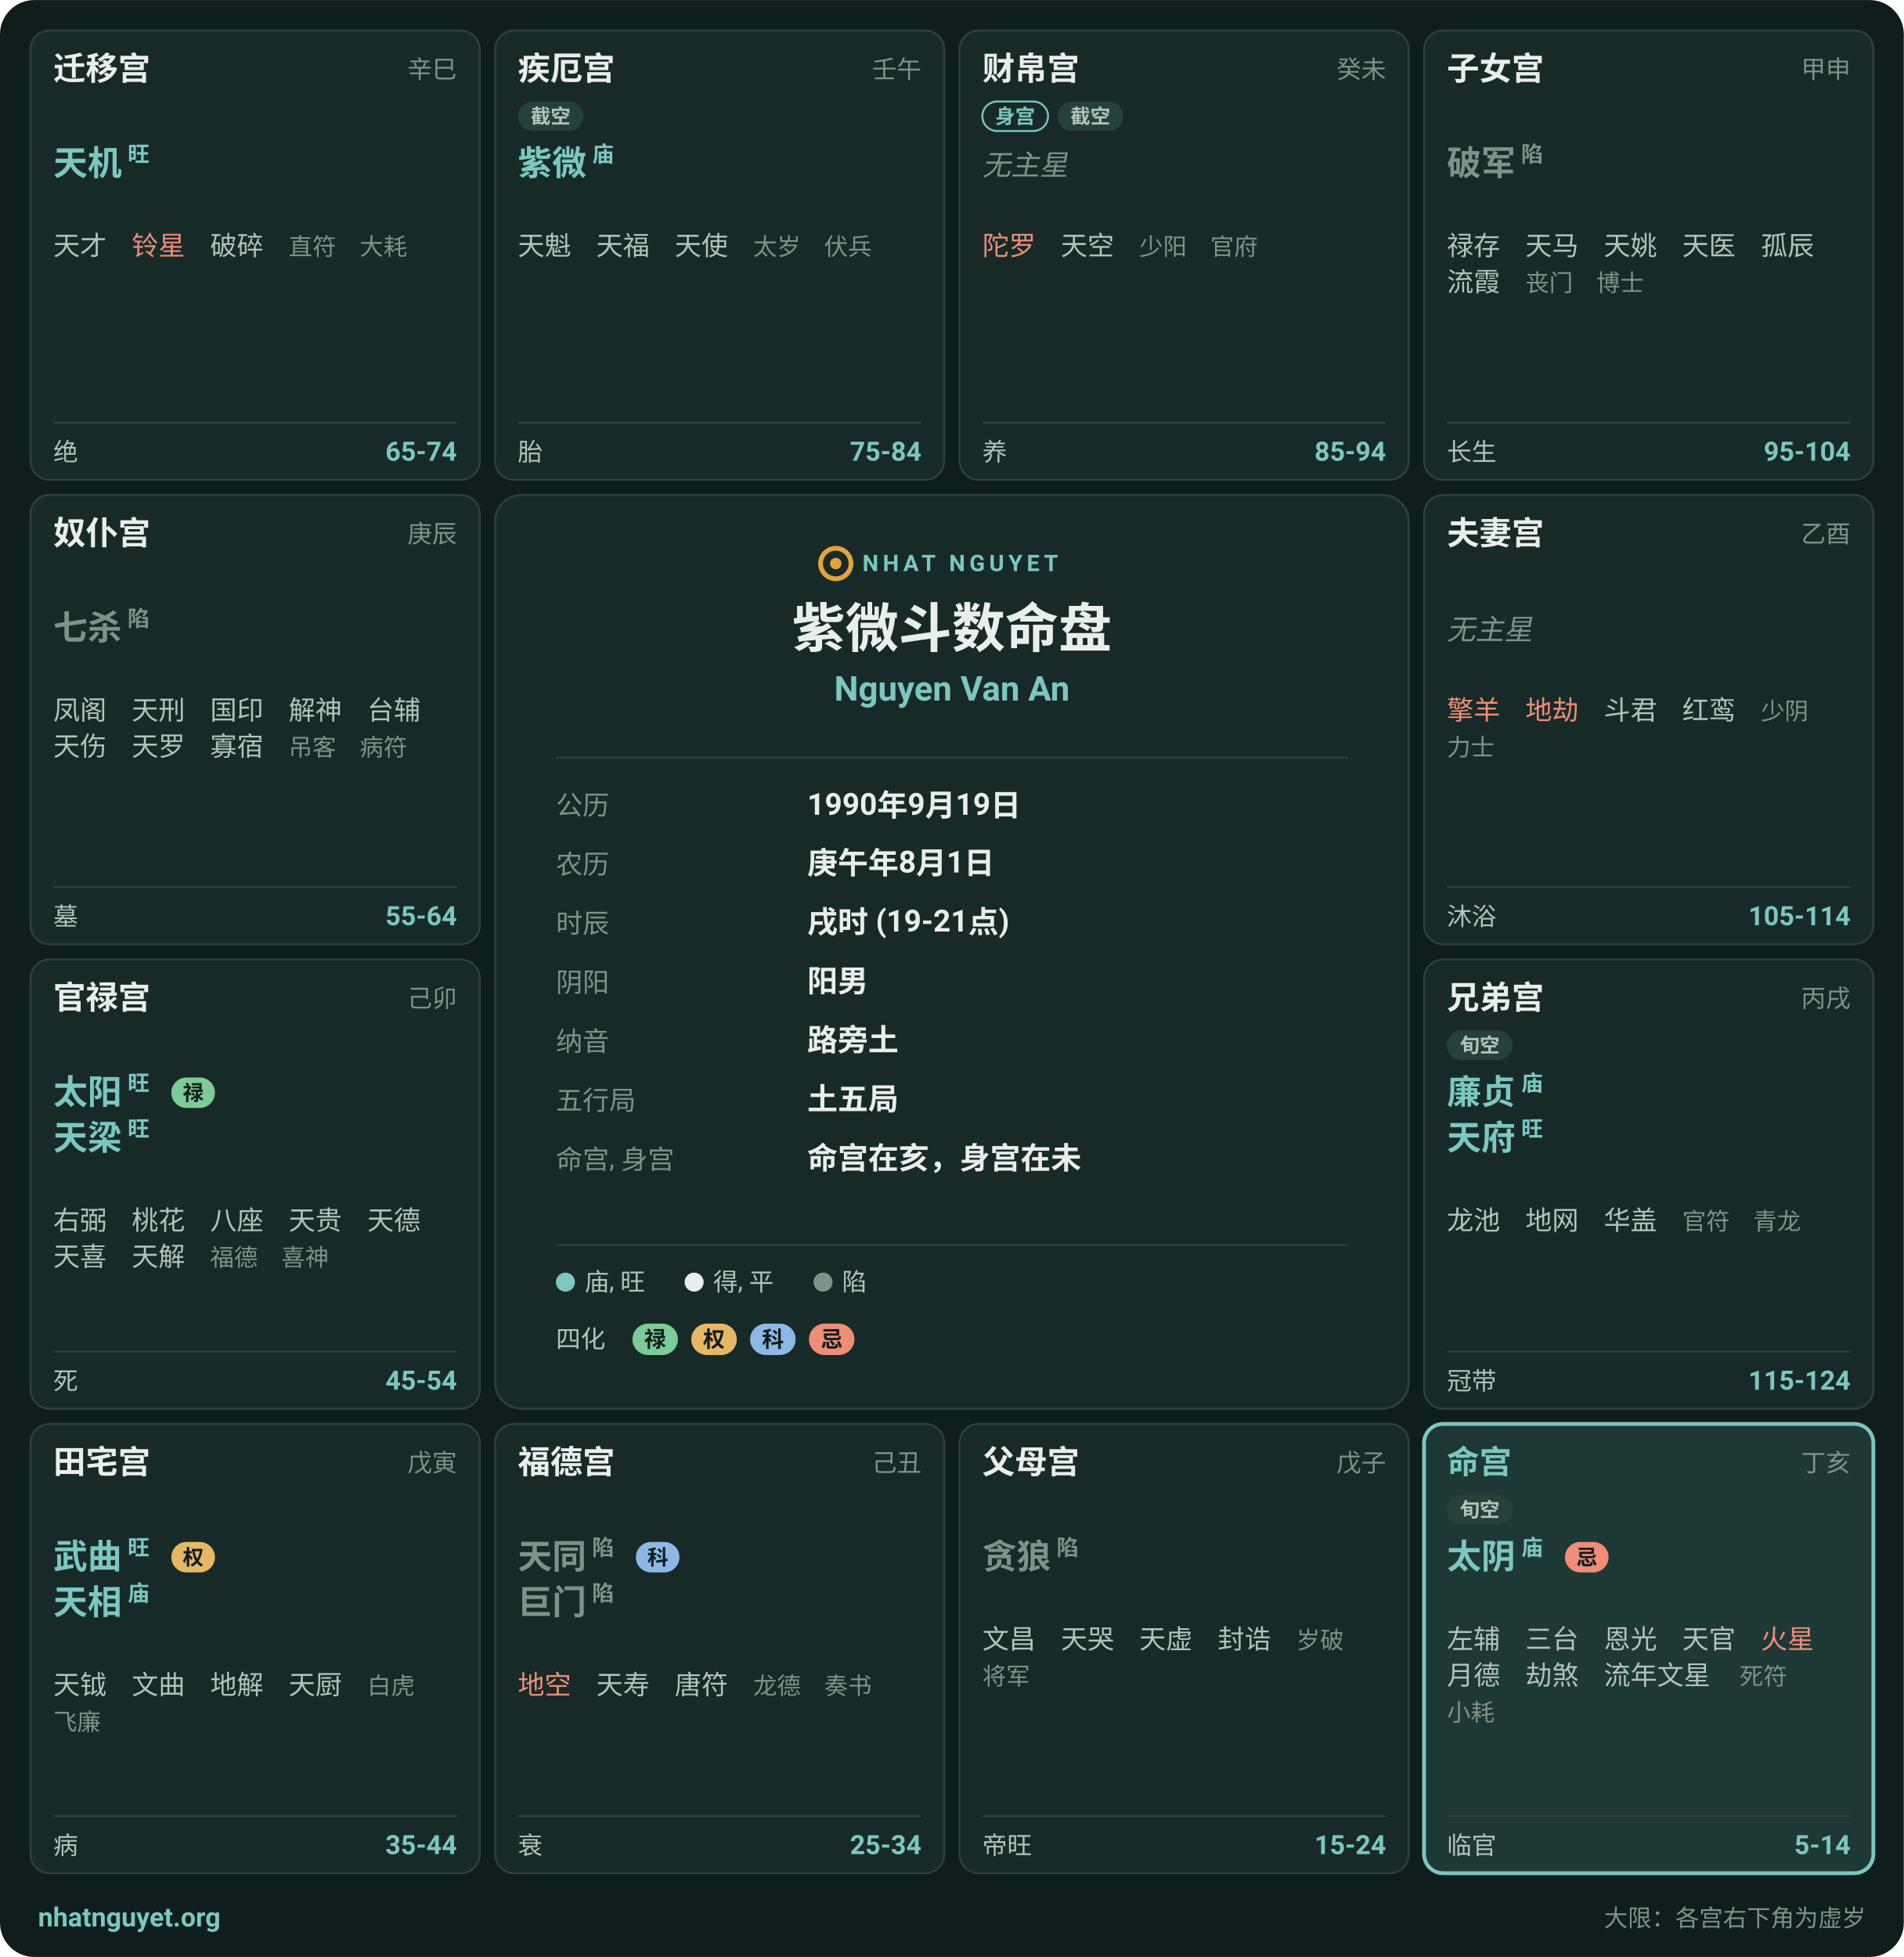
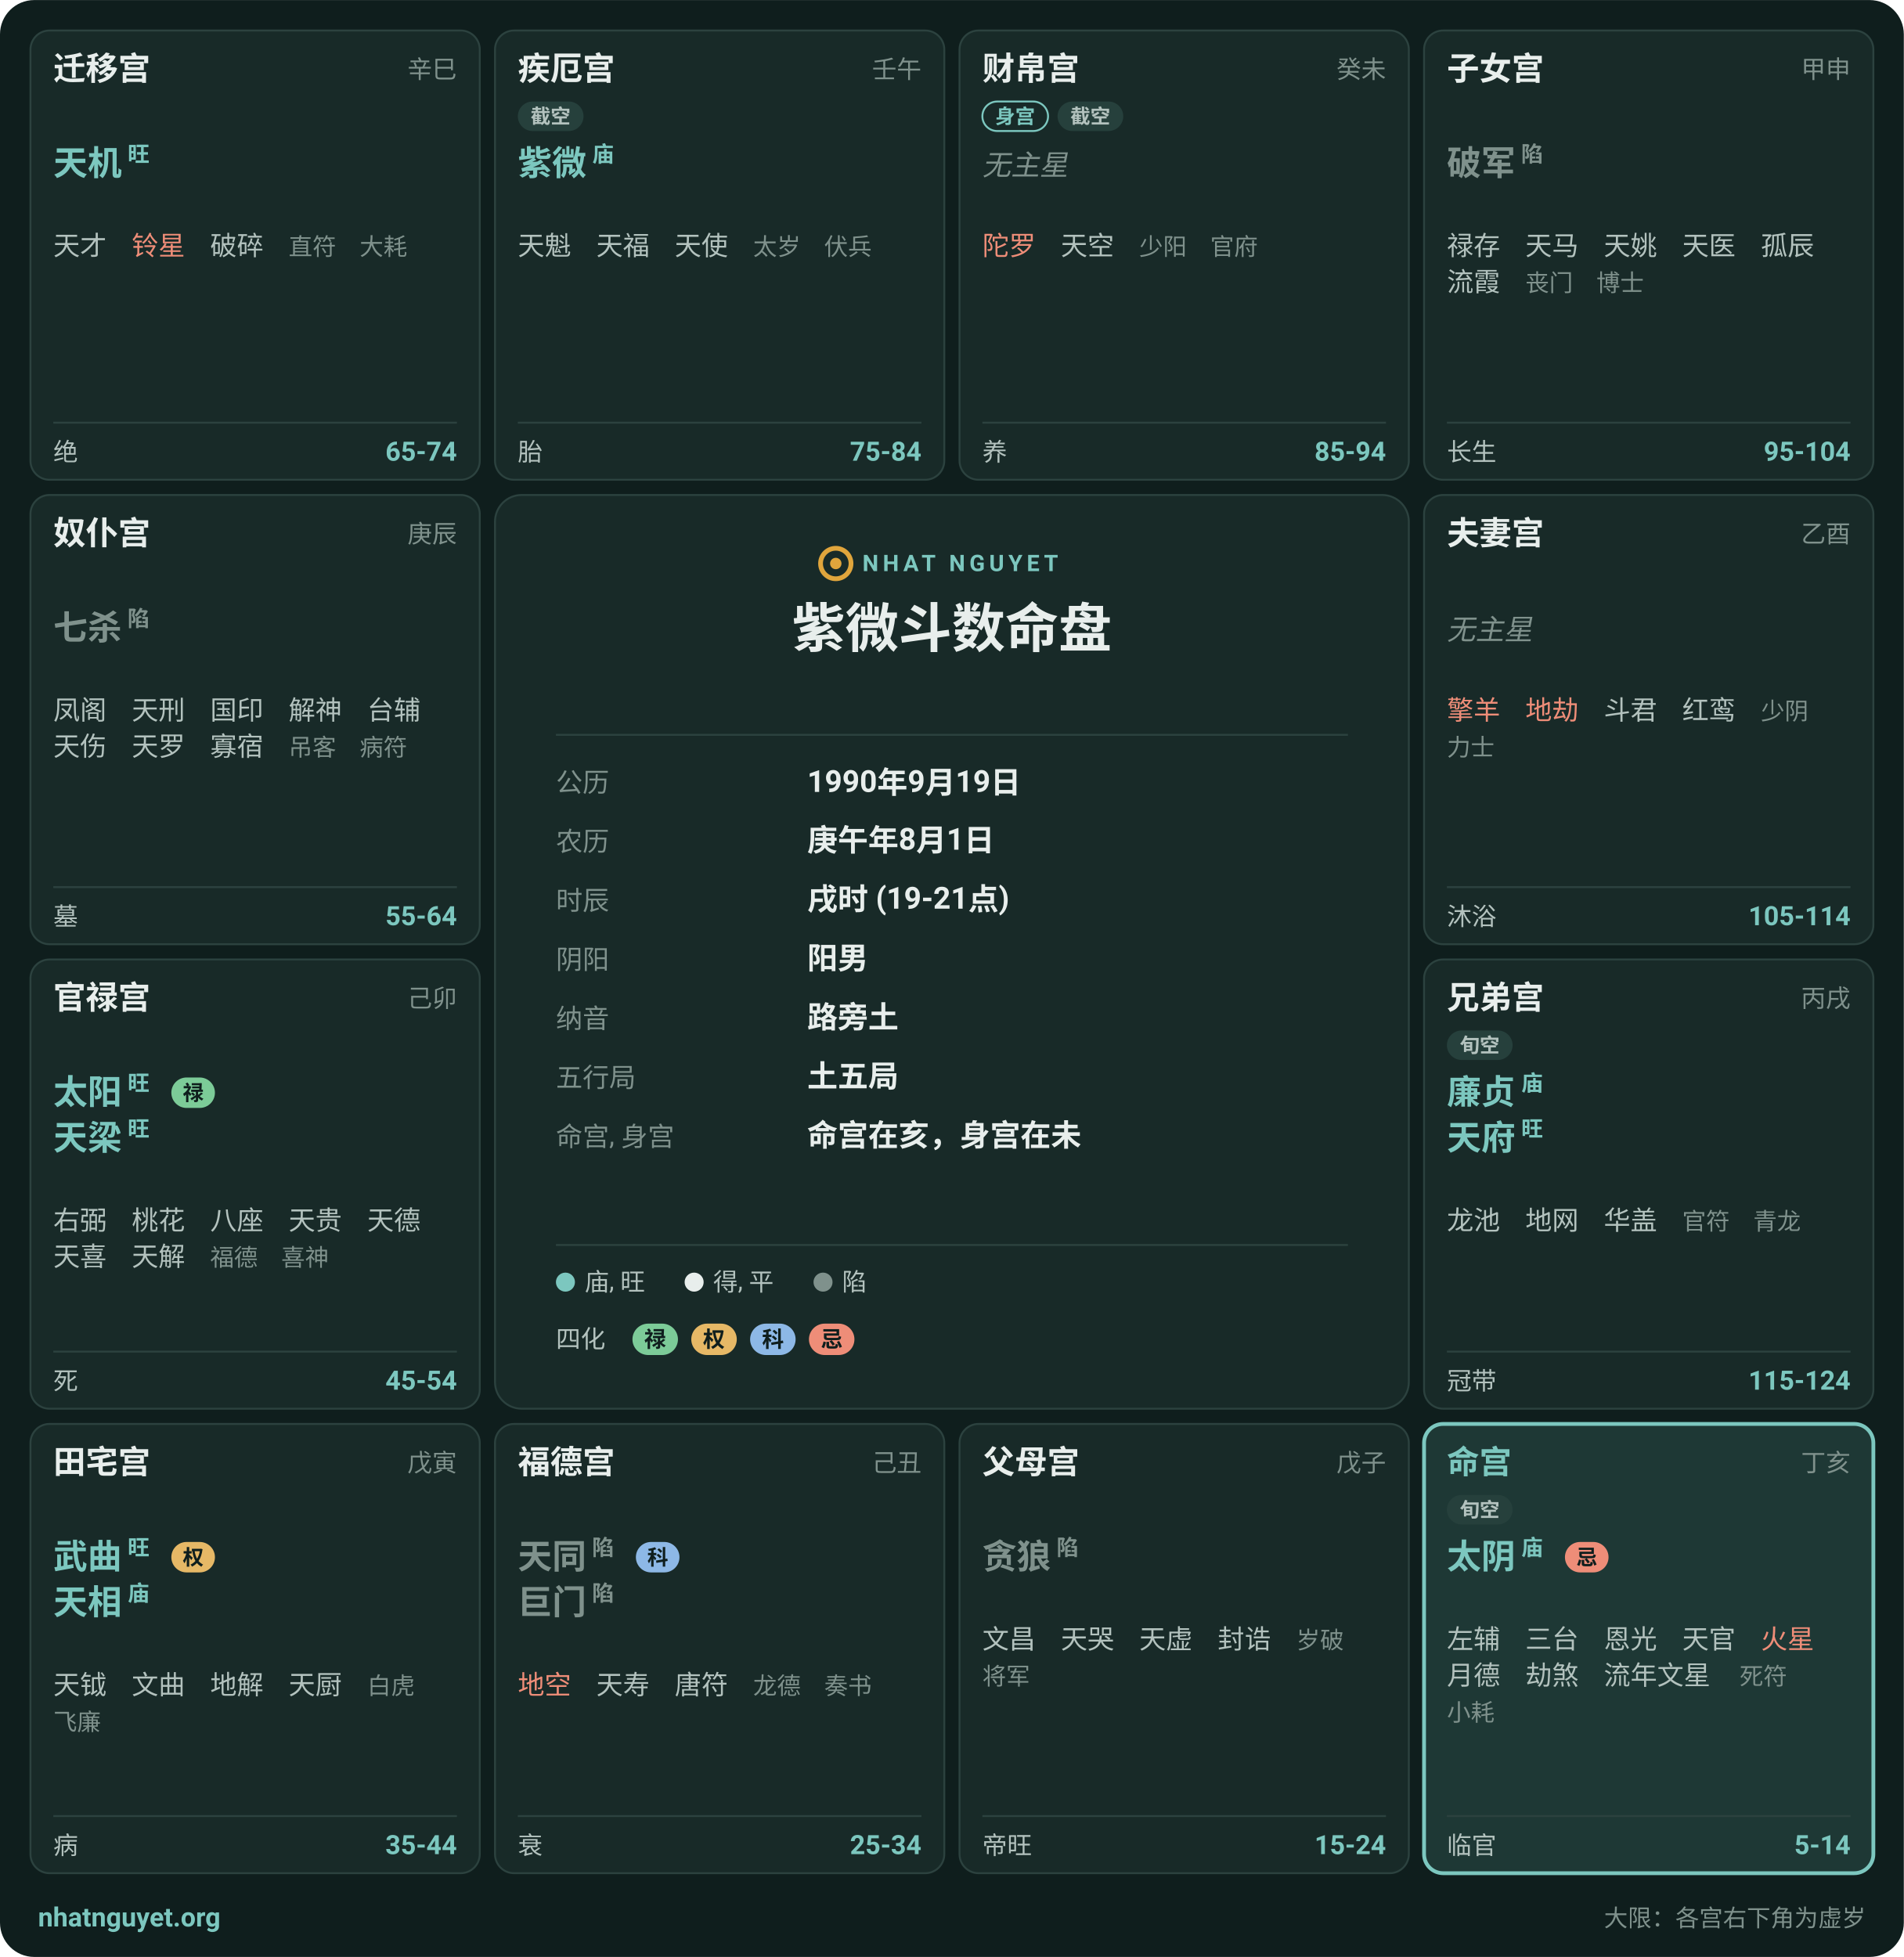
<svg xmlns="http://www.w3.org/2000/svg" viewBox="0 0 1000 1028" width="720" height="740.2" role="img" aria-labelledby="nn-tieu-de nn-mo-ta" lang="zh">
  <style>text{font-family:-apple-system, BlinkMacSystemFont, 'Segoe UI', Roboto, 'Helvetica Neue', Arial, 'Noto Sans', 'PingFang SC', 'Hiragino Sans GB', 'Microsoft YaHei', 'Noto Sans CJK SC', sans-serif;}</style>
  <rect x="0" y="0" width="1000" height="1028" rx="18" fill="#0F1E1D" />
  <rect x="504" y="748" width="236" height="236" rx="10" fill="#182A28" stroke="#2C423F" stroke-width="1" />
  <text x="728" y="773" font-size="13" fill="#7F918C" text-anchor="end">戊子</text>
  <text x="516" y="774" font-size="17" fill="#E8EEEC" font-weight="700">父母宫</text>
  <text x="516" y="824" font-size="18" fill="#7F918C" font-weight="700">贪狼<tspan dx="3" dy="-7" font-size="11.5">陷</tspan>
  </text>
  <text x="516" y="866" font-size="14" fill="#B3C2BE">文昌</text>
  <text x="557.2" y="866" font-size="14" fill="#B3C2BE">天哭</text>
  <text x="598.4" y="866" font-size="14" fill="#B3C2BE">天虚</text>
  <text x="639.6" y="866" font-size="14" fill="#B3C2BE">封诰</text>
  <text x="680.9" y="866" font-size="12.5" fill="#7F918C">岁破</text>
  <text x="516" y="885" font-size="12.5" fill="#7F918C">将军</text>
  <line x1="516" y1="954" x2="728" y2="954" stroke="#2C423F" stroke-width="1" />
  <text x="728" y="974" font-size="14" fill="#7CC7BF" font-weight="700" text-anchor="end">15-24</text>
  <text x="516" y="974" font-size="13" fill="#B3C2BE">帝旺</text>
  <rect x="260" y="748" width="236" height="236" rx="10" fill="#182A28" stroke="#2C423F" stroke-width="1" />
  <text x="484" y="773" font-size="13" fill="#7F918C" text-anchor="end">己丑</text>
  <text x="272" y="774" font-size="17" fill="#E8EEEC" font-weight="700">福德宫</text>
  <text x="272" y="824" font-size="18" fill="#7F918C" font-weight="700">天同<tspan dx="3" dy="-7" font-size="11.5">陷</tspan>
  </text>
  <rect x="334" y="810" width="22.9" height="16" rx="8" fill="#8DB8E6" />
  <text x="345.5" y="822" font-size="11" fill="#0F1E1D" font-weight="700" text-anchor="middle">科</text>
  <text x="272" y="848" font-size="18" fill="#7F918C" font-weight="700">巨门<tspan dx="3" dy="-7" font-size="11.5">陷</tspan>
  </text>
  <text x="272" y="890" font-size="14" fill="#EE8D78">地空</text>
  <text x="313.2" y="890" font-size="14" fill="#B3C2BE">天寿</text>
  <text x="354.4" y="890" font-size="14" fill="#B3C2BE">唐符</text>
  <text x="395.6" y="890" font-size="12.5" fill="#7F918C">龙德</text>
  <text x="432.9" y="890" font-size="12.5" fill="#7F918C">奏书</text>
  <line x1="272" y1="954" x2="484" y2="954" stroke="#2C423F" stroke-width="1" />
  <text x="484" y="974" font-size="14" fill="#7CC7BF" font-weight="700" text-anchor="end">25-34</text>
  <text x="272" y="974" font-size="13" fill="#B3C2BE">衰</text>
  <rect x="16" y="748" width="236" height="236" rx="10" fill="#182A28" stroke="#2C423F" stroke-width="1" />
  <text x="240" y="773" font-size="13" fill="#7F918C" text-anchor="end">戊寅</text>
  <text x="28" y="774" font-size="17" fill="#E8EEEC" font-weight="700">田宅宫</text>
  <text x="28" y="824" font-size="18" fill="#7CC7BF" font-weight="700">武曲<tspan dx="3" dy="-7" font-size="11.5">旺</tspan>
  </text>
  <rect x="90" y="810" width="22.9" height="16" rx="8" fill="#E6B866" />
  <text x="101.5" y="822" font-size="11" fill="#0F1E1D" font-weight="700" text-anchor="middle">权</text>
  <text x="28" y="848" font-size="18" fill="#7CC7BF" font-weight="700">天相<tspan dx="3" dy="-7" font-size="11.5">庙</tspan>
  </text>
  <text x="28" y="890" font-size="14" fill="#B3C2BE">天钺</text>
  <text x="69.2" y="890" font-size="14" fill="#B3C2BE">文曲</text>
  <text x="110.4" y="890" font-size="14" fill="#B3C2BE">地解</text>
  <text x="151.6" y="890" font-size="14" fill="#B3C2BE">天厨</text>
  <text x="192.9" y="890" font-size="12.5" fill="#7F918C">白虎</text>
  <text x="28" y="909" font-size="12.5" fill="#7F918C">飞廉</text>
  <line x1="28" y1="954" x2="240" y2="954" stroke="#2C423F" stroke-width="1" />
  <text x="240" y="974" font-size="14" fill="#7CC7BF" font-weight="700" text-anchor="end">35-44</text>
  <text x="28" y="974" font-size="13" fill="#B3C2BE">病</text>
  <rect x="16" y="504" width="236" height="236" rx="10" fill="#182A28" stroke="#2C423F" stroke-width="1" />
  <text x="240" y="529" font-size="13" fill="#7F918C" text-anchor="end">己卯</text>
  <text x="28" y="530" font-size="17" fill="#E8EEEC" font-weight="700">官禄宫</text>
  <text x="28" y="580" font-size="18" fill="#7CC7BF" font-weight="700">太阳<tspan dx="3" dy="-7" font-size="11.5">旺</tspan>
  </text>
  <rect x="90" y="566" width="22.9" height="16" rx="8" fill="#7CCB98" />
  <text x="101.5" y="578" font-size="11" fill="#0F1E1D" font-weight="700" text-anchor="middle">禄</text>
  <text x="28" y="604" font-size="18" fill="#7CC7BF" font-weight="700">天梁<tspan dx="3" dy="-7" font-size="11.5">旺</tspan>
  </text>
  <text x="28" y="646" font-size="14" fill="#B3C2BE">右弼</text>
  <text x="69.2" y="646" font-size="14" fill="#B3C2BE">桃花</text>
  <text x="110.4" y="646" font-size="14" fill="#B3C2BE">八座</text>
  <text x="151.6" y="646" font-size="14" fill="#B3C2BE">天贵</text>
  <text x="192.9" y="646" font-size="14" fill="#B3C2BE">天德</text>
  <text x="28" y="665" font-size="14" fill="#B3C2BE">天喜</text>
  <text x="69.2" y="665" font-size="14" fill="#B3C2BE">天解</text>
  <text x="110.4" y="665" font-size="12.5" fill="#7F918C">福德</text>
  <text x="147.7" y="665" font-size="12.5" fill="#7F918C">喜神</text>
  <line x1="28" y1="710" x2="240" y2="710" stroke="#2C423F" stroke-width="1" />
  <text x="240" y="730" font-size="14" fill="#7CC7BF" font-weight="700" text-anchor="end">45-54</text>
  <text x="28" y="730" font-size="13" fill="#B3C2BE">死</text>
  <rect x="16" y="260" width="236" height="236" rx="10" fill="#182A28" stroke="#2C423F" stroke-width="1" />
  <text x="240" y="285" font-size="13" fill="#7F918C" text-anchor="end">庚辰</text>
  <text x="28" y="286" font-size="17" fill="#E8EEEC" font-weight="700">奴仆宫</text>
  <text x="28" y="336" font-size="18" fill="#7F918C" font-weight="700">七杀<tspan dx="3" dy="-7" font-size="11.5">陷</tspan>
  </text>
  <text x="28" y="378" font-size="14" fill="#B3C2BE">凤阁</text>
  <text x="69.2" y="378" font-size="14" fill="#B3C2BE">天刑</text>
  <text x="110.4" y="378" font-size="14" fill="#B3C2BE">国印</text>
  <text x="151.6" y="378" font-size="14" fill="#B3C2BE">解神</text>
  <text x="192.9" y="378" font-size="14" fill="#B3C2BE">台辅</text>
  <text x="28" y="397" font-size="14" fill="#B3C2BE">天伤</text>
  <text x="69.2" y="397" font-size="14" fill="#B3C2BE">天罗</text>
  <text x="110.4" y="397" font-size="14" fill="#B3C2BE">寡宿</text>
  <text x="151.6" y="397" font-size="12.5" fill="#7F918C">吊客</text>
  <text x="188.9" y="397" font-size="12.5" fill="#7F918C">病符</text>
  <line x1="28" y1="466" x2="240" y2="466" stroke="#2C423F" stroke-width="1" />
  <text x="240" y="486" font-size="14" fill="#7CC7BF" font-weight="700" text-anchor="end">55-64</text>
  <text x="28" y="486" font-size="13" fill="#B3C2BE">墓</text>
  <rect x="16" y="16" width="236" height="236" rx="10" fill="#182A28" stroke="#2C423F" stroke-width="1" />
  <text x="240" y="41" font-size="13" fill="#7F918C" text-anchor="end">辛巳</text>
  <text x="28" y="42" font-size="17" fill="#E8EEEC" font-weight="700">迁移宫</text>
  <text x="28" y="92" font-size="18" fill="#7CC7BF" font-weight="700">天机<tspan dx="3" dy="-7" font-size="11.5">旺</tspan>
  </text>
  <text x="28" y="134" font-size="14" fill="#B3C2BE">天才</text>
  <text x="69.2" y="134" font-size="14" fill="#EE8D78">铃星</text>
  <text x="110.4" y="134" font-size="14" fill="#B3C2BE">破碎</text>
  <text x="151.6" y="134" font-size="12.5" fill="#7F918C">直符</text>
  <text x="188.9" y="134" font-size="12.5" fill="#7F918C">大耗</text>
  <line x1="28" y1="222" x2="240" y2="222" stroke="#2C423F" stroke-width="1" />
  <text x="240" y="242" font-size="14" fill="#7CC7BF" font-weight="700" text-anchor="end">65-74</text>
  <text x="28" y="242" font-size="13" fill="#B3C2BE">绝</text>
  <rect x="260" y="16" width="236" height="236" rx="10" fill="#182A28" stroke="#2C423F" stroke-width="1" />
  <text x="484" y="41" font-size="13" fill="#7F918C" text-anchor="end">壬午</text>
  <text x="272" y="42" font-size="17" fill="#E8EEEC" font-weight="700">疾厄宫</text>
  <rect x="272" y="53.3" width="34.5" height="15.5" rx="7.8" fill="#26403C" />
  <text x="289.2" y="64.8" font-size="10.5" fill="#B3C2BE" font-weight="700" text-anchor="middle">截空</text>
  <text x="272" y="92" font-size="18" fill="#7CC7BF" font-weight="700">紫微<tspan dx="3" dy="-7" font-size="11.5">庙</tspan>
  </text>
  <text x="272" y="134" font-size="14" fill="#B3C2BE">天魁</text>
  <text x="313.2" y="134" font-size="14" fill="#B3C2BE">天福</text>
  <text x="354.4" y="134" font-size="14" fill="#B3C2BE">天使</text>
  <text x="395.6" y="134" font-size="12.5" fill="#7F918C">太岁</text>
  <text x="432.9" y="134" font-size="12.5" fill="#7F918C">伏兵</text>
  <line x1="272" y1="222" x2="484" y2="222" stroke="#2C423F" stroke-width="1" />
  <text x="484" y="242" font-size="14" fill="#7CC7BF" font-weight="700" text-anchor="end">75-84</text>
  <text x="272" y="242" font-size="13" fill="#B3C2BE">胎</text>
  <rect x="504" y="16" width="236" height="236" rx="10" fill="#182A28" stroke="#2C423F" stroke-width="1" />
  <text x="728" y="41" font-size="13" fill="#7F918C" text-anchor="end">癸未</text>
  <text x="516" y="42" font-size="17" fill="#E8EEEC" font-weight="700">财帛宫</text>
  <rect x="516" y="53.3" width="34.5" height="15.5" rx="7.8" fill="none" stroke="#7CC7BF" stroke-width="1" />
  <text x="533.2" y="64.8" font-size="10.5" fill="#7CC7BF" font-weight="700" text-anchor="middle">身宫</text>
  <rect x="555.5" y="53.3" width="34.5" height="15.5" rx="7.8" fill="#26403C" />
  <text x="572.7" y="64.8" font-size="10.5" fill="#B3C2BE" font-weight="700" text-anchor="middle">截空</text>
  <text x="516" y="92" font-size="15" fill="#7F918C" font-style="italic">无主星</text>
  <text x="516" y="134" font-size="14" fill="#EE8D78">陀罗</text>
  <text x="557.2" y="134" font-size="14" fill="#B3C2BE">天空</text>
  <text x="598.4" y="134" font-size="12.5" fill="#7F918C">少阳</text>
  <text x="635.7" y="134" font-size="12.5" fill="#7F918C">官府</text>
  <line x1="516" y1="222" x2="728" y2="222" stroke="#2C423F" stroke-width="1" />
  <text x="728" y="242" font-size="14" fill="#7CC7BF" font-weight="700" text-anchor="end">85-94</text>
  <text x="516" y="242" font-size="13" fill="#B3C2BE">养</text>
  <rect x="748" y="16" width="236" height="236" rx="10" fill="#182A28" stroke="#2C423F" stroke-width="1" />
  <text x="972" y="41" font-size="13" fill="#7F918C" text-anchor="end">甲申</text>
  <text x="760" y="42" font-size="17" fill="#E8EEEC" font-weight="700">子女宫</text>
  <text x="760" y="92" font-size="18" fill="#7F918C" font-weight="700">破军<tspan dx="3" dy="-7" font-size="11.5">陷</tspan>
  </text>
  <text x="760" y="134" font-size="14" fill="#B3C2BE">禄存</text>
  <text x="801.2" y="134" font-size="14" fill="#B3C2BE">天马</text>
  <text x="842.4" y="134" font-size="14" fill="#B3C2BE">天姚</text>
  <text x="883.6" y="134" font-size="14" fill="#B3C2BE">天医</text>
  <text x="924.9" y="134" font-size="14" fill="#B3C2BE">孤辰</text>
  <text x="760" y="153" font-size="14" fill="#B3C2BE">流霞</text>
  <text x="801.2" y="153" font-size="12.5" fill="#7F918C">丧门</text>
  <text x="838.5" y="153" font-size="12.5" fill="#7F918C">博士</text>
  <line x1="760" y1="222" x2="972" y2="222" stroke="#2C423F" stroke-width="1" />
  <text x="972" y="242" font-size="14" fill="#7CC7BF" font-weight="700" text-anchor="end">95-104</text>
  <text x="760" y="242" font-size="13" fill="#B3C2BE">长生</text>
  <rect x="748" y="260" width="236" height="236" rx="10" fill="#182A28" stroke="#2C423F" stroke-width="1" />
  <text x="972" y="285" font-size="13" fill="#7F918C" text-anchor="end">乙酉</text>
  <text x="760" y="286" font-size="17" fill="#E8EEEC" font-weight="700">夫妻宫</text>
  <text x="760" y="336" font-size="15" fill="#7F918C" font-style="italic">无主星</text>
  <text x="760" y="378" font-size="14" fill="#EE8D78">擎羊</text>
  <text x="801.2" y="378" font-size="14" fill="#EE8D78">地劫</text>
  <text x="842.4" y="378" font-size="14" fill="#B3C2BE">斗君</text>
  <text x="883.6" y="378" font-size="14" fill="#B3C2BE">红鸾</text>
  <text x="924.9" y="378" font-size="12.5" fill="#7F918C">少阴</text>
  <text x="760" y="397" font-size="12.5" fill="#7F918C">力士</text>
  <line x1="760" y1="466" x2="972" y2="466" stroke="#2C423F" stroke-width="1" />
  <text x="972" y="486" font-size="14" fill="#7CC7BF" font-weight="700" text-anchor="end">105-114</text>
  <text x="760" y="486" font-size="13" fill="#B3C2BE">沐浴</text>
  <rect x="748" y="504" width="236" height="236" rx="10" fill="#182A28" stroke="#2C423F" stroke-width="1" />
  <text x="972" y="529" font-size="13" fill="#7F918C" text-anchor="end">丙戌</text>
  <text x="760" y="530" font-size="17" fill="#E8EEEC" font-weight="700">兄弟宫</text>
  <rect x="760" y="541.3" width="34.5" height="15.5" rx="7.8" fill="#26403C" />
  <text x="777.2" y="552.8" font-size="10.5" fill="#B3C2BE" font-weight="700" text-anchor="middle">旬空</text>
  <text x="760" y="580" font-size="18" fill="#7CC7BF" font-weight="700">廉贞<tspan dx="3" dy="-7" font-size="11.5">庙</tspan>
  </text>
  <text x="760" y="604" font-size="18" fill="#7CC7BF" font-weight="700">天府<tspan dx="3" dy="-7" font-size="11.5">旺</tspan>
  </text>
  <text x="760" y="646" font-size="14" fill="#B3C2BE">龙池</text>
  <text x="801.2" y="646" font-size="14" fill="#B3C2BE">地网</text>
  <text x="842.4" y="646" font-size="14" fill="#B3C2BE">华盖</text>
  <text x="883.6" y="646" font-size="12.5" fill="#7F918C">官符</text>
  <text x="920.9" y="646" font-size="12.5" fill="#7F918C">青龙</text>
  <line x1="760" y1="710" x2="972" y2="710" stroke="#2C423F" stroke-width="1" />
  <text x="972" y="730" font-size="14" fill="#7CC7BF" font-weight="700" text-anchor="end">115-124</text>
  <text x="760" y="730" font-size="13" fill="#B3C2BE">冠带</text>
  <rect x="748" y="748" width="236" height="236" rx="10" fill="#1E3835" stroke="#7CC7BF" stroke-width="2" />
  <text x="972" y="773" font-size="13" fill="#7F918C" text-anchor="end">丁亥</text>
  <text x="760" y="774" font-size="17" fill="#7CC7BF" font-weight="700">命宫</text>
  <rect x="760" y="785.3" width="34.5" height="15.5" rx="7.8" fill="#26403C" />
  <text x="777.2" y="796.8" font-size="10.5" fill="#B3C2BE" font-weight="700" text-anchor="middle">旬空</text>
  <text x="760" y="824" font-size="18" fill="#7CC7BF" font-weight="700">太阴<tspan dx="3" dy="-7" font-size="11.5">庙</tspan>
  </text>
  <rect x="822" y="810" width="22.9" height="16" rx="8" fill="#EE8D78" />
  <text x="833.5" y="822" font-size="11" fill="#0F1E1D" font-weight="700" text-anchor="middle">忌</text>
  <text x="760" y="866" font-size="14" fill="#B3C2BE">左辅</text>
  <text x="801.2" y="866" font-size="14" fill="#B3C2BE">三台</text>
  <text x="842.4" y="866" font-size="14" fill="#B3C2BE">恩光</text>
  <text x="883.6" y="866" font-size="14" fill="#B3C2BE">天官</text>
  <text x="924.9" y="866" font-size="14" fill="#EE8D78">火星</text>
  <text x="760" y="885" font-size="14" fill="#B3C2BE">月德</text>
  <text x="801.2" y="885" font-size="14" fill="#B3C2BE">劫煞</text>
  <text x="842.4" y="885" font-size="14" fill="#B3C2BE">流年文星</text>
  <text x="913.7" y="885" font-size="12.5" fill="#7F918C">死符</text>
  <text x="760" y="904" font-size="12.5" fill="#7F918C">小耗</text>
  <line x1="760" y1="954" x2="972" y2="954" stroke="#2C423F" stroke-width="1" />
  <text x="972" y="974" font-size="14" fill="#7CC7BF" font-weight="700" text-anchor="end">5-14</text>
  <text x="760" y="974" font-size="13" fill="#B3C2BE">临官</text>
  <rect x="260" y="260" width="480" height="480" rx="14" fill="#182A28" stroke="#2C423F" stroke-width="1" />
  <circle cx="439" cy="296" r="8" fill="none" stroke="#E0A53C" stroke-width="2.5" />
  <circle cx="439" cy="296" r="3" fill="#E0A53C" />
  <text x="453" y="300" font-size="12" fill="#7CC7BF" font-weight="700" letter-spacing="2.2">NHAT NGUYET</text>
  <text x="500" y="340" font-size="28" fill="#E8EEEC" font-weight="700" text-anchor="middle">紫微斗数命盘</text>
-   <text x="500" y="368" font-size="18" fill="#7CC7BF" font-weight="700" text-anchor="middle">Nguyen Van An</text>
-   <line x1="292" y1="398" x2="708" y2="398" stroke="#2C423F" stroke-width="1" />
-   <text x="292" y="428" font-size="14" fill="#7F918C">公历</text>
-   <text x="424" y="428" font-size="16" fill="#E8EEEC" font-weight="700">1990年9月19日</text>
-   <text x="292" y="459" font-size="14" fill="#7F918C">农历</text>
-   <text x="424" y="459" font-size="16" fill="#E8EEEC" font-weight="700">庚午年8月1日</text>
-   <text x="292" y="490" font-size="14" fill="#7F918C">时辰</text>
-   <text x="424" y="490" font-size="16" fill="#E8EEEC" font-weight="700">戌时 (19-21点)</text>
-   <text x="292" y="521" font-size="14" fill="#7F918C">阴阳</text>
-   <text x="424" y="521" font-size="16" fill="#E8EEEC" font-weight="700">阳男</text>
-   <text x="292" y="552" font-size="14" fill="#7F918C">纳音</text>
-   <text x="424" y="552" font-size="16" fill="#E8EEEC" font-weight="700">路旁土</text>
-   <text x="292" y="583" font-size="14" fill="#7F918C">五行局</text>
-   <text x="424" y="583" font-size="16" fill="#E8EEEC" font-weight="700">土五局</text>
-   <text x="292" y="614" font-size="14" fill="#7F918C">命宫, 身宫</text>
-   <text x="424" y="614" font-size="16" fill="#E8EEEC" font-weight="700">命宫在亥，身宫在未</text>
+   <line x1="292" y1="386" x2="708" y2="386" stroke="#2C423F" stroke-width="1" />
+   <text x="292" y="416" font-size="14" fill="#7F918C">公历</text>
+   <text x="424" y="416" font-size="16" fill="#E8EEEC" font-weight="700">1990年9月19日</text>
+   <text x="292" y="447" font-size="14" fill="#7F918C">农历</text>
+   <text x="424" y="447" font-size="16" fill="#E8EEEC" font-weight="700">庚午年8月1日</text>
+   <text x="292" y="478" font-size="14" fill="#7F918C">时辰</text>
+   <text x="424" y="478" font-size="16" fill="#E8EEEC" font-weight="700">戌时 (19-21点)</text>
+   <text x="292" y="509" font-size="14" fill="#7F918C">阴阳</text>
+   <text x="424" y="509" font-size="16" fill="#E8EEEC" font-weight="700">阳男</text>
+   <text x="292" y="540" font-size="14" fill="#7F918C">纳音</text>
+   <text x="424" y="540" font-size="16" fill="#E8EEEC" font-weight="700">路旁土</text>
+   <text x="292" y="571" font-size="14" fill="#7F918C">五行局</text>
+   <text x="424" y="571" font-size="16" fill="#E8EEEC" font-weight="700">土五局</text>
+   <text x="292" y="602" font-size="14" fill="#7F918C">命宫, 身宫</text>
+   <text x="424" y="602" font-size="16" fill="#E8EEEC" font-weight="700">命宫在亥，身宫在未</text>
  <line x1="292" y1="654" x2="708" y2="654" stroke="#2C423F" stroke-width="1" />
  <circle cx="297" cy="673.5" r="5" fill="#7CC7BF" />
  <text x="307" y="678" font-size="13" fill="#B3C2BE">庙, 旺</text>
  <circle cx="364.6" cy="673.5" r="5" fill="#E8EEEC" />
  <text x="374.6" y="678" font-size="13" fill="#B3C2BE">得, 平</text>
  <circle cx="432.3" cy="673.5" r="5" fill="#7F918C" />
  <text x="442.3" y="678" font-size="13" fill="#B3C2BE">陷</text>
  <text x="292" y="708" font-size="13" fill="#B3C2BE">四化</text>
  <rect x="332.2" y="695.3" width="23.9" height="16.5" rx="8.3" fill="#7CCB98" />
  <text x="344.1" y="707.6" font-size="11.5" fill="#0F1E1D" font-weight="700" text-anchor="middle">禄</text>
  <rect x="363.1" y="695.3" width="23.9" height="16.5" rx="8.3" fill="#E6B866" />
  <text x="375" y="707.6" font-size="11.5" fill="#0F1E1D" font-weight="700" text-anchor="middle">权</text>
  <rect x="394" y="695.3" width="23.9" height="16.5" rx="8.3" fill="#8DB8E6" />
  <text x="406" y="707.6" font-size="11.5" fill="#0F1E1D" font-weight="700" text-anchor="middle">科</text>
  <rect x="424.9" y="695.3" width="23.9" height="16.5" rx="8.3" fill="#EE8D78" />
  <text x="436.9" y="707.6" font-size="11.5" fill="#0F1E1D" font-weight="700" text-anchor="middle">忌</text>
  <text x="20" y="1012" font-size="14" fill="#7CC7BF" font-weight="700">nhatnguyet.org</text>
  <text x="980" y="1012" font-size="12.5" fill="#7F918C" text-anchor="end">大限：各宫右下角为虚岁</text>
</svg>
